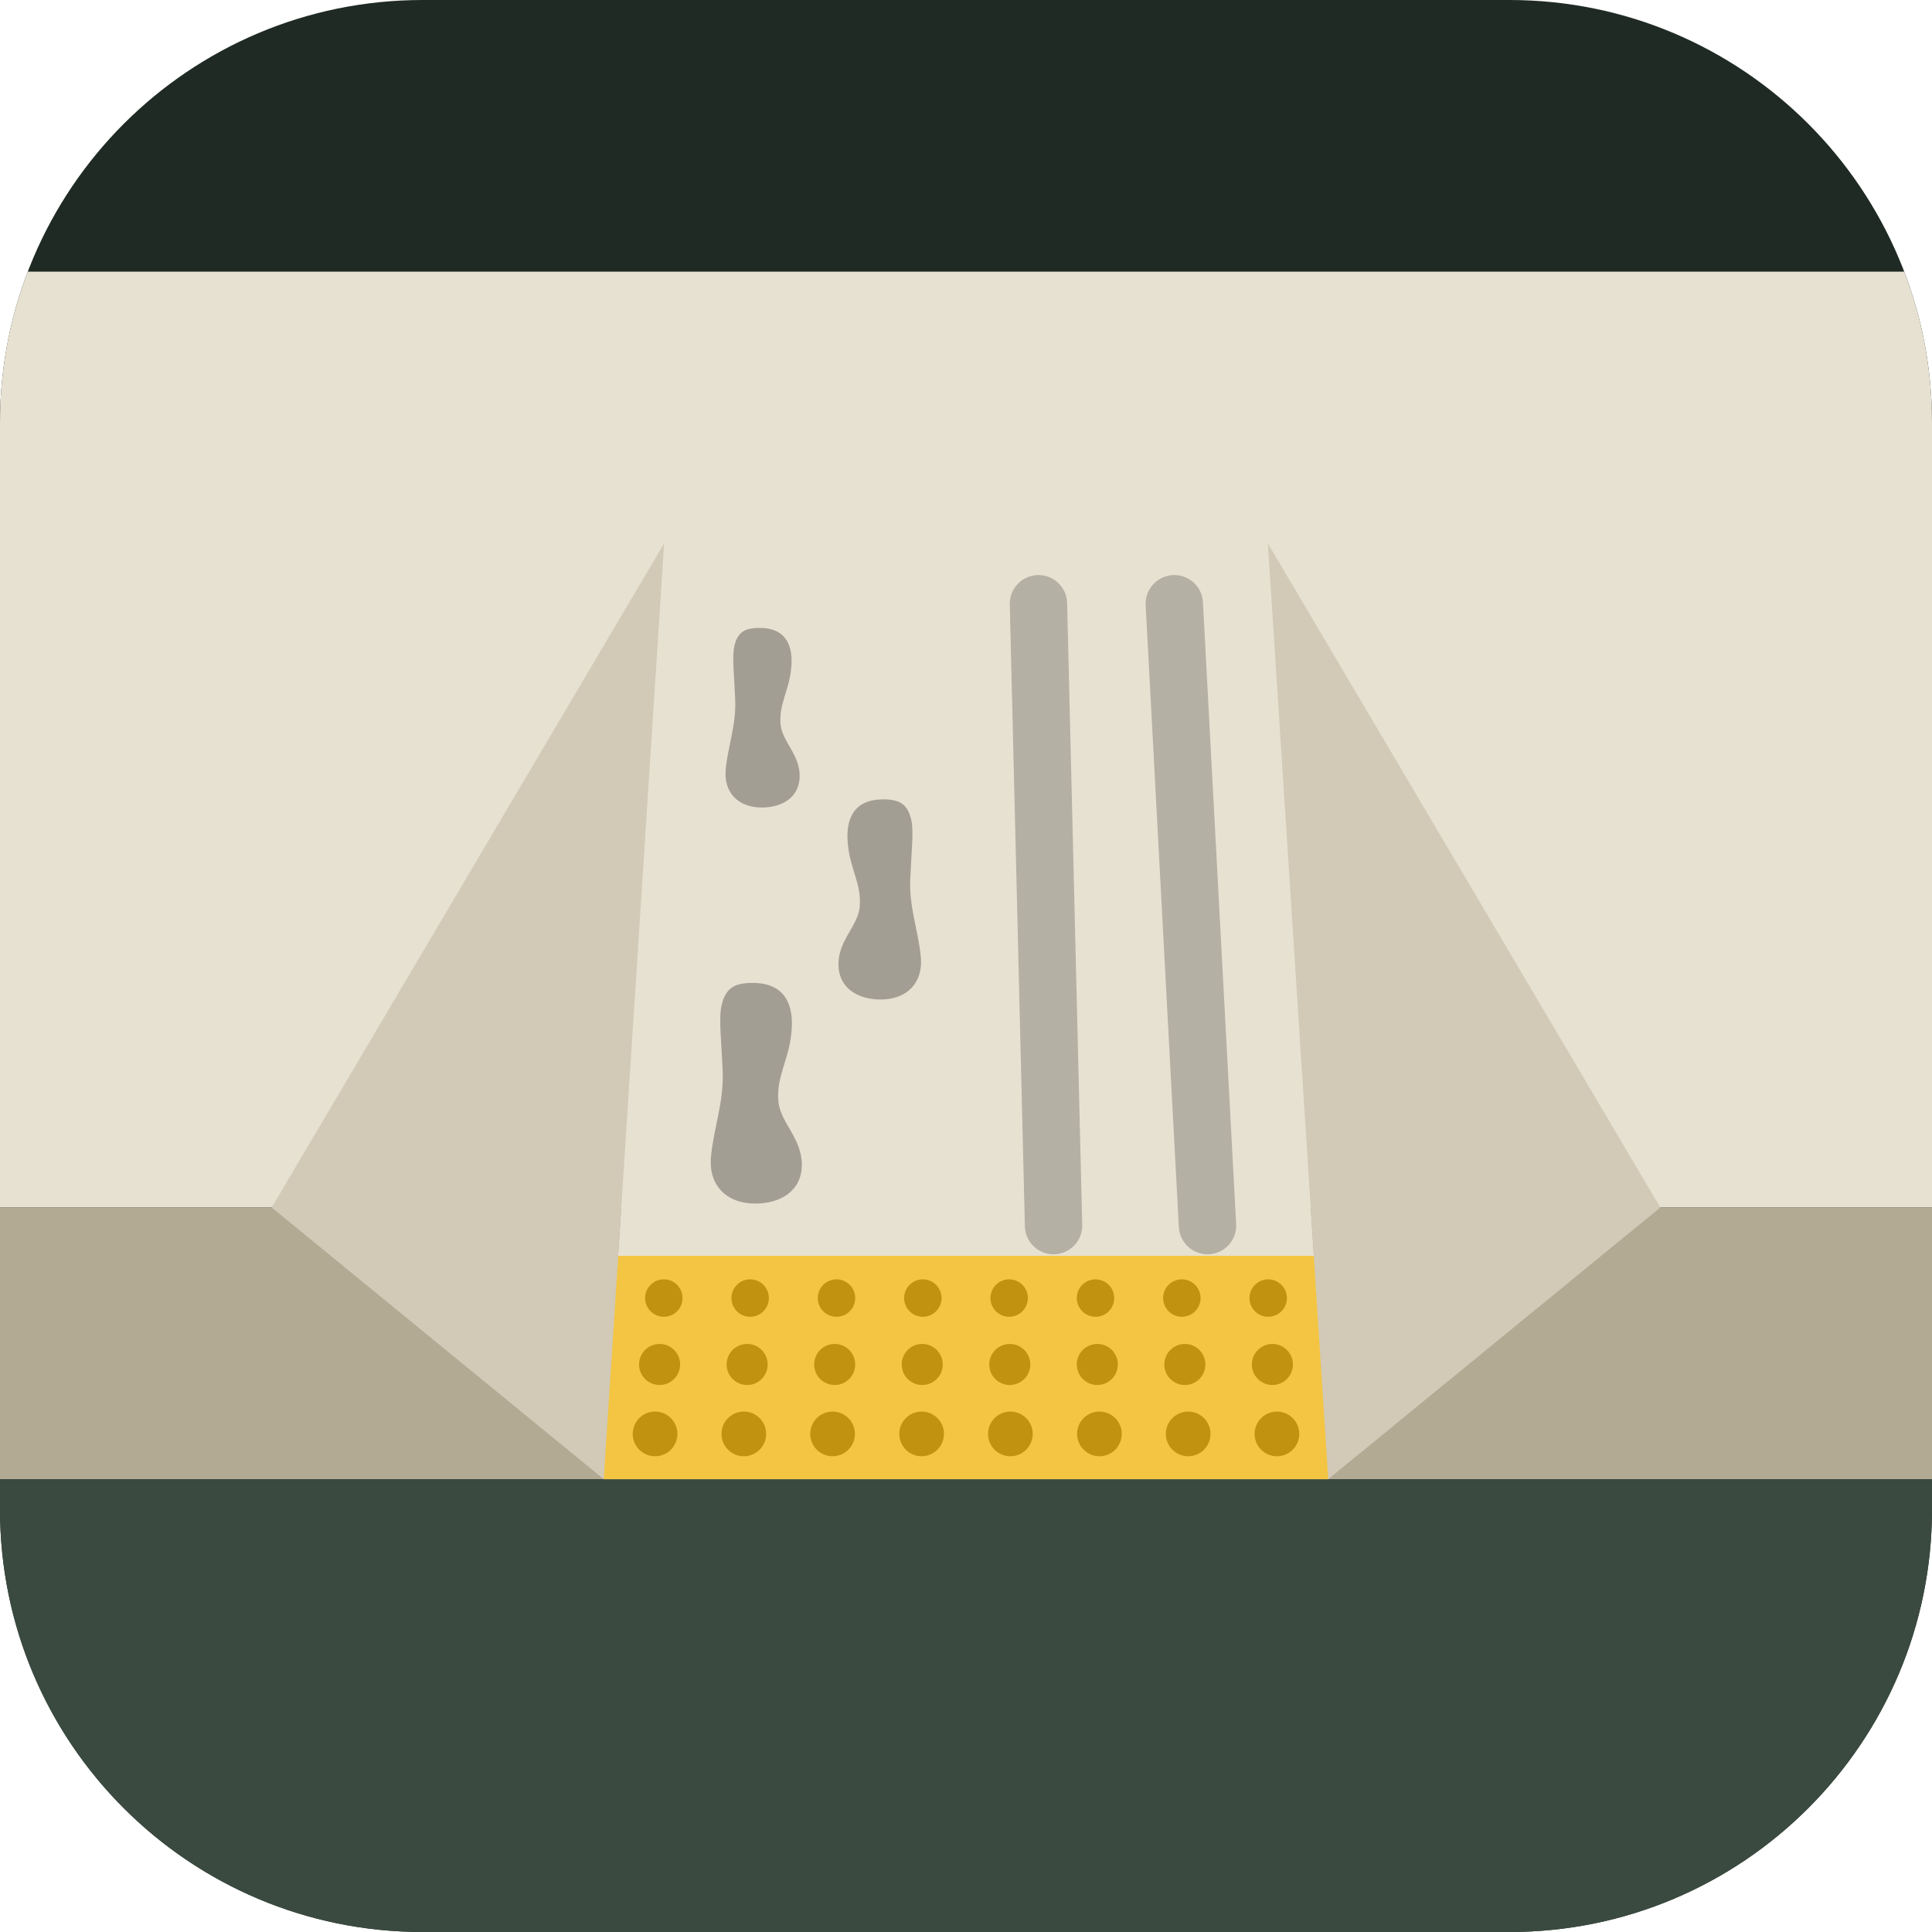
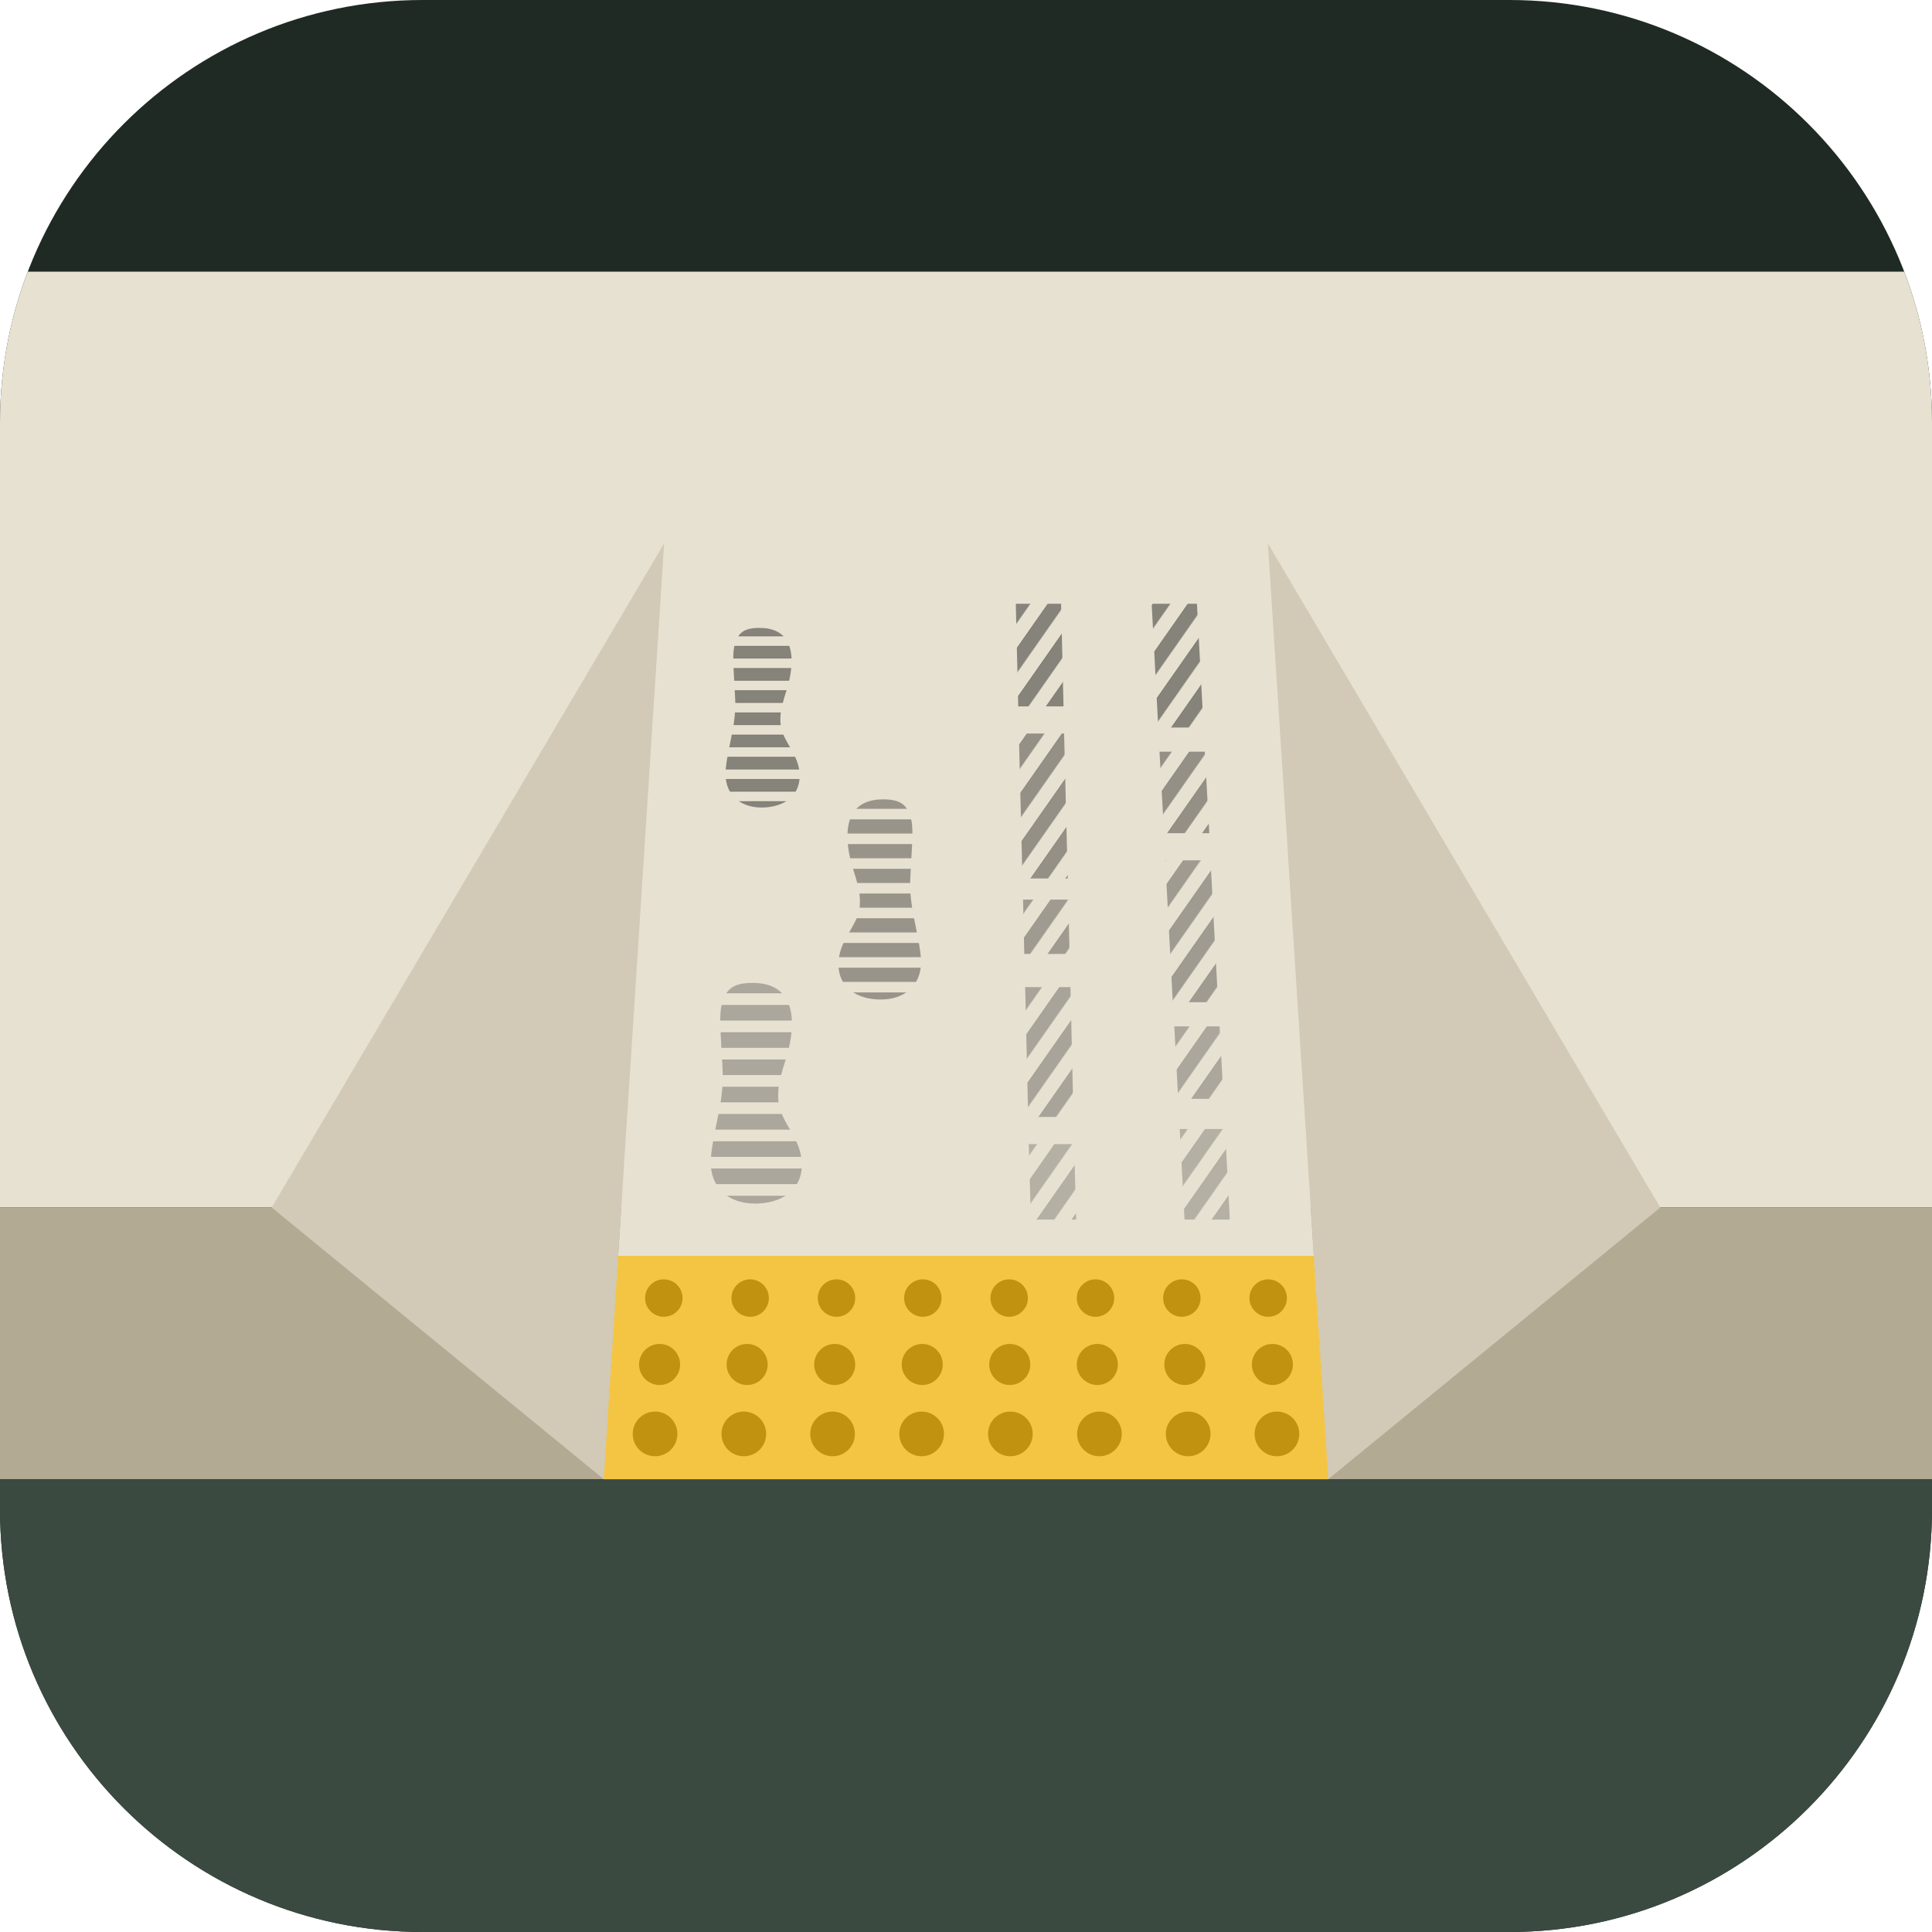
<svg xmlns="http://www.w3.org/2000/svg" viewBox="0 0 64 64" role="img" aria-label="Trebuche: a curb ramp with a yellow warning panel, footprints and wheel tracks">
  <defs>
    <clipPath id="badge">
      <rect width="64" height="64" rx="14" />
    </clipPath>
+     <pattern id="sole-tread" width="1" height="1.05" patternUnits="userSpaceOnUse">
+       <rect width="1" height="0.6" fill="#000" />
+     </pattern>
+     <pattern id="tire-tread" width="0.95" height="0.95" patternUnits="userSpaceOnUse" patternTransform="rotate(35)">
+       <rect width="0.48" height="0.95" fill="#000" />
+     </pattern>
  </defs>
  <g clip-path="url(#badge)">
    <rect width="64" height="64" fill="#1f2a24" />
    <rect y="9" width="64" height="31" fill="#e7e1d2" />
    <rect y="40" width="64" height="9" fill="#b3aa94" />
    <rect y="49" width="64" height="15" fill="#3a4a40" />
    <path d="M22 18H42L44 49H20Z" fill="#e7e1d2" />
    <path d="M9 40L22 18L20 49Z" fill="#d2cab7" />
    <path d="M55 40L42 18L44 49Z" fill="#d2cab7" />
    <path d="M20.48 41.6H43.52L44.00 49H20.00Z" fill="#f4c542" />
    <g fill="#c0920f">
      <circle cx="21.99" cy="43.0" r="0.62" />
      <circle cx="24.85" cy="43.0" r="0.62" />
      <circle cx="27.71" cy="43.0" r="0.62" />
      <circle cx="30.57" cy="43.0" r="0.62" />
      <circle cx="33.43" cy="43.0" r="0.62" />
      <circle cx="36.29" cy="43.0" r="0.62" />
      <circle cx="39.15" cy="43.0" r="0.62" />
      <circle cx="42.01" cy="43.0" r="0.62" />
      <circle cx="21.85" cy="45.2" r="0.68" />
      <circle cx="24.75" cy="45.2" r="0.68" />
      <circle cx="27.65" cy="45.2" r="0.68" />
      <circle cx="30.55" cy="45.2" r="0.68" />
      <circle cx="33.45" cy="45.2" r="0.68" />
      <circle cx="36.35" cy="45.2" r="0.68" />
      <circle cx="39.25" cy="45.2" r="0.68" />
      <circle cx="42.15" cy="45.2" r="0.68" />
      <circle cx="21.70" cy="47.5" r="0.74" />
      <circle cx="24.64" cy="47.5" r="0.74" />
      <circle cx="27.58" cy="47.5" r="0.74" />
      <circle cx="30.53" cy="47.5" r="0.74" />
      <circle cx="33.47" cy="47.5" r="0.74" />
      <circle cx="36.42" cy="47.5" r="0.74" />
      <circle cx="39.36" cy="47.5" r="0.74" />
      <circle cx="42.30" cy="47.5" r="0.74" />
    </g>
-     <g fill="#000" fill-opacity="0.3">
-       <path d="M-0.2 -4C1.1 -4 1.4 -3.1 1.3 -2.1C1.2 -1 0.7 -0.4 0.8 0.6C0.9 1.4 1.7 2 1.7 3C1.7 4 0.9 4.5 -0.1 4.5C-1.2 4.5 -1.9 3.8 -1.8 2.7C-1.7 1.6 -1.3 0.6 -1.35 -0.6C-1.4 -1.8 -1.5 -2.6 -1.4 -3.1C-1.25 -3.8 -0.9 -4 -0.2 -4Z" transform="translate(25.3 23.6) scale(0.70 0.70)" />
-       <path d="M-0.2 -4C1.1 -4 1.4 -3.1 1.3 -2.1C1.2 -1 0.7 -0.4 0.8 0.6C0.9 1.4 1.7 2 1.7 3C1.7 4 0.9 4.5 -0.1 4.5C-1.2 4.5 -1.9 3.8 -1.8 2.7C-1.7 1.6 -1.3 0.6 -1.35 -0.6C-1.4 -1.8 -1.5 -2.6 -1.4 -3.1C-1.25 -3.8 -0.9 -4 -0.2 -4Z" transform="translate(29.1 29.6) scale(-0.78 0.78)" />
-       <path d="M-0.2 -4C1.1 -4 1.4 -3.1 1.3 -2.1C1.2 -1 0.7 -0.4 0.8 0.6C0.9 1.4 1.7 2 1.7 3C1.7 4 0.9 4.5 -0.1 4.5C-1.2 4.5 -1.9 3.8 -1.8 2.7C-1.7 1.6 -1.3 0.6 -1.35 -0.6C-1.4 -1.8 -1.5 -2.6 -1.4 -3.1C-1.25 -3.8 -0.9 -4 -0.2 -4Z" transform="translate(25.1 36.0) scale(0.86 0.86)" />
-     </g>
-     <g stroke="#000" stroke-opacity="0.22" stroke-width="1.9" stroke-linecap="round" fill="none">
-       <path d="M34.4 20L34.9 40.6" />
-       <path d="M38.9 20L40 40.6" />
-     </g>
+     <path d="M-0.2 -4C1.1 -4 1.4 -3.1 1.3 -2.1C1.2 -1 0.7 -0.4 0.8 0.6C0.9 1.4 1.7 2 1.7 3C1.7 4 0.9 4.5 -0.1 4.5C-1.2 4.5 -1.9 3.8 -1.8 2.7C-1.7 1.6 -1.3 0.6 -1.35 -0.6C-1.4 -1.8 -1.5 -2.6 -1.4 -3.1C-1.25 -3.8 -0.9 -4 -0.2 -4Z" transform="translate(25.3 23.6) scale(0.70 0.70)" fill="url(#sole-tread)" fill-opacity="0.42" />
+     <path d="M-0.2 -4C1.1 -4 1.4 -3.1 1.3 -2.1C1.2 -1 0.7 -0.4 0.8 0.6C0.9 1.4 1.7 2 1.7 3C1.7 4 0.9 4.5 -0.1 4.5C-1.2 4.5 -1.9 3.8 -1.8 2.7C-1.7 1.6 -1.3 0.6 -1.35 -0.6C-1.4 -1.8 -1.5 -2.6 -1.4 -3.1C-1.25 -3.8 -0.9 -4 -0.2 -4Z" transform="translate(29.1 29.6) scale(-0.78 0.78)" fill="url(#sole-tread)" fill-opacity="0.34" />
+     <path d="M-0.2 -4C1.1 -4 1.4 -3.1 1.3 -2.1C1.2 -1 0.7 -0.4 0.8 0.6C0.9 1.4 1.7 2 1.7 3C1.7 4 0.9 4.5 -0.1 4.5C-1.2 4.5 -1.9 3.8 -1.8 2.7C-1.7 1.6 -1.3 0.6 -1.35 -0.6C-1.4 -1.8 -1.5 -2.6 -1.4 -3.1C-1.25 -3.8 -0.9 -4 -0.2 -4Z" transform="translate(25.1 36.0) scale(0.86 0.86)" fill="url(#sole-tread)" fill-opacity="0.26" />
+     <path d="M33.65 20.0H35.15L35.23 23.4H33.73Z" fill="url(#tire-tread)" fill-opacity="0.42" />
+     <path d="M33.75 24.3H35.25L35.37 29.1H33.87Z" fill="url(#tire-tread)" fill-opacity="0.36" />
+     <path d="M33.89 29.8H35.39L35.43 31.6H33.93Z" fill="url(#tire-tread)" fill-opacity="0.31" />
+     <path d="M33.96 32.7H35.46L35.56 37.0H34.06Z" fill="url(#tire-tread)" fill-opacity="0.27" />
+     <path d="M34.08 37.9H35.58L35.65 40.4H34.15Z" fill="url(#tire-tread)" fill-opacity="0.22" />
+     <path d="M38.15 20.0H39.65L39.87 24.1H38.37Z" fill="url(#tire-tread)" fill-opacity="0.42" />
+     <path d="M38.41 24.9H39.91L40.06 27.6H38.56Z" fill="url(#tire-tread)" fill-opacity="0.36" />
+     <path d="M38.60 28.5H40.10L40.35 33.2H38.85Z" fill="url(#tire-tread)" fill-opacity="0.31" />
+     <path d="M38.90 34.0H40.40L40.53 36.4H39.03Z" fill="url(#tire-tread)" fill-opacity="0.26" />
+     <path d="M39.08 37.4H40.58L40.74 40.4H39.24Z" fill="url(#tire-tread)" fill-opacity="0.22" />
  </g>
</svg>
